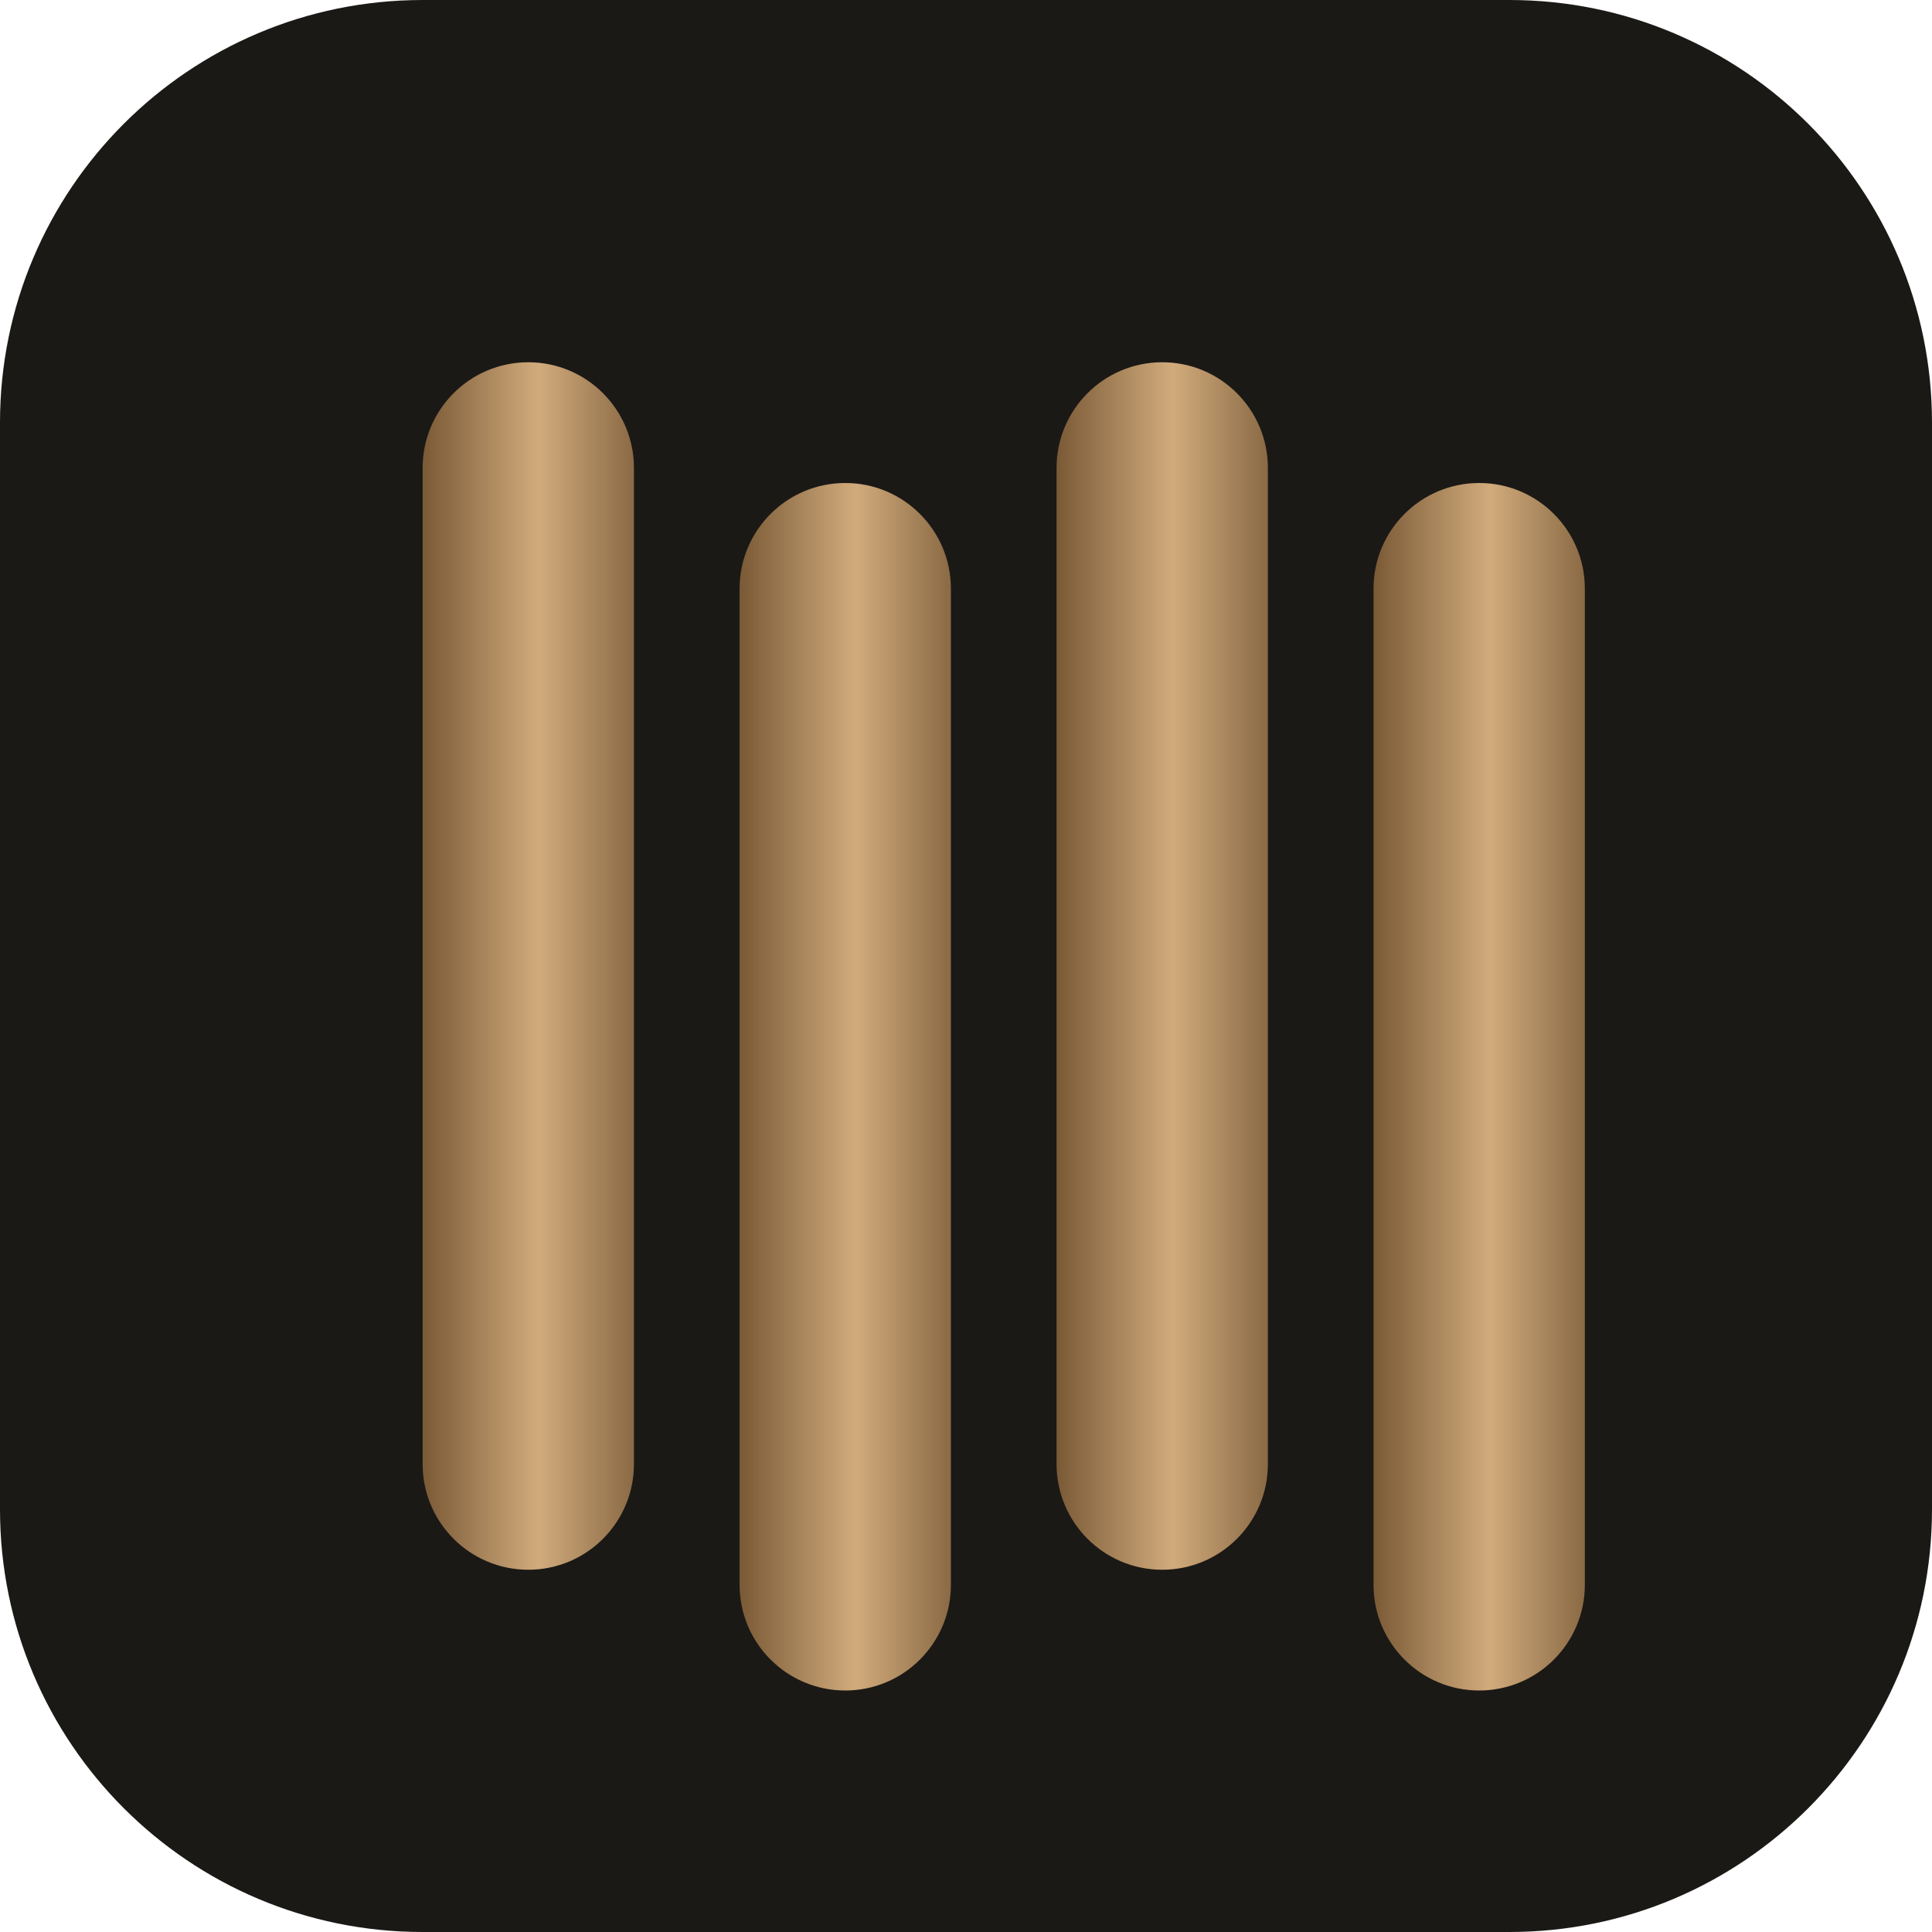
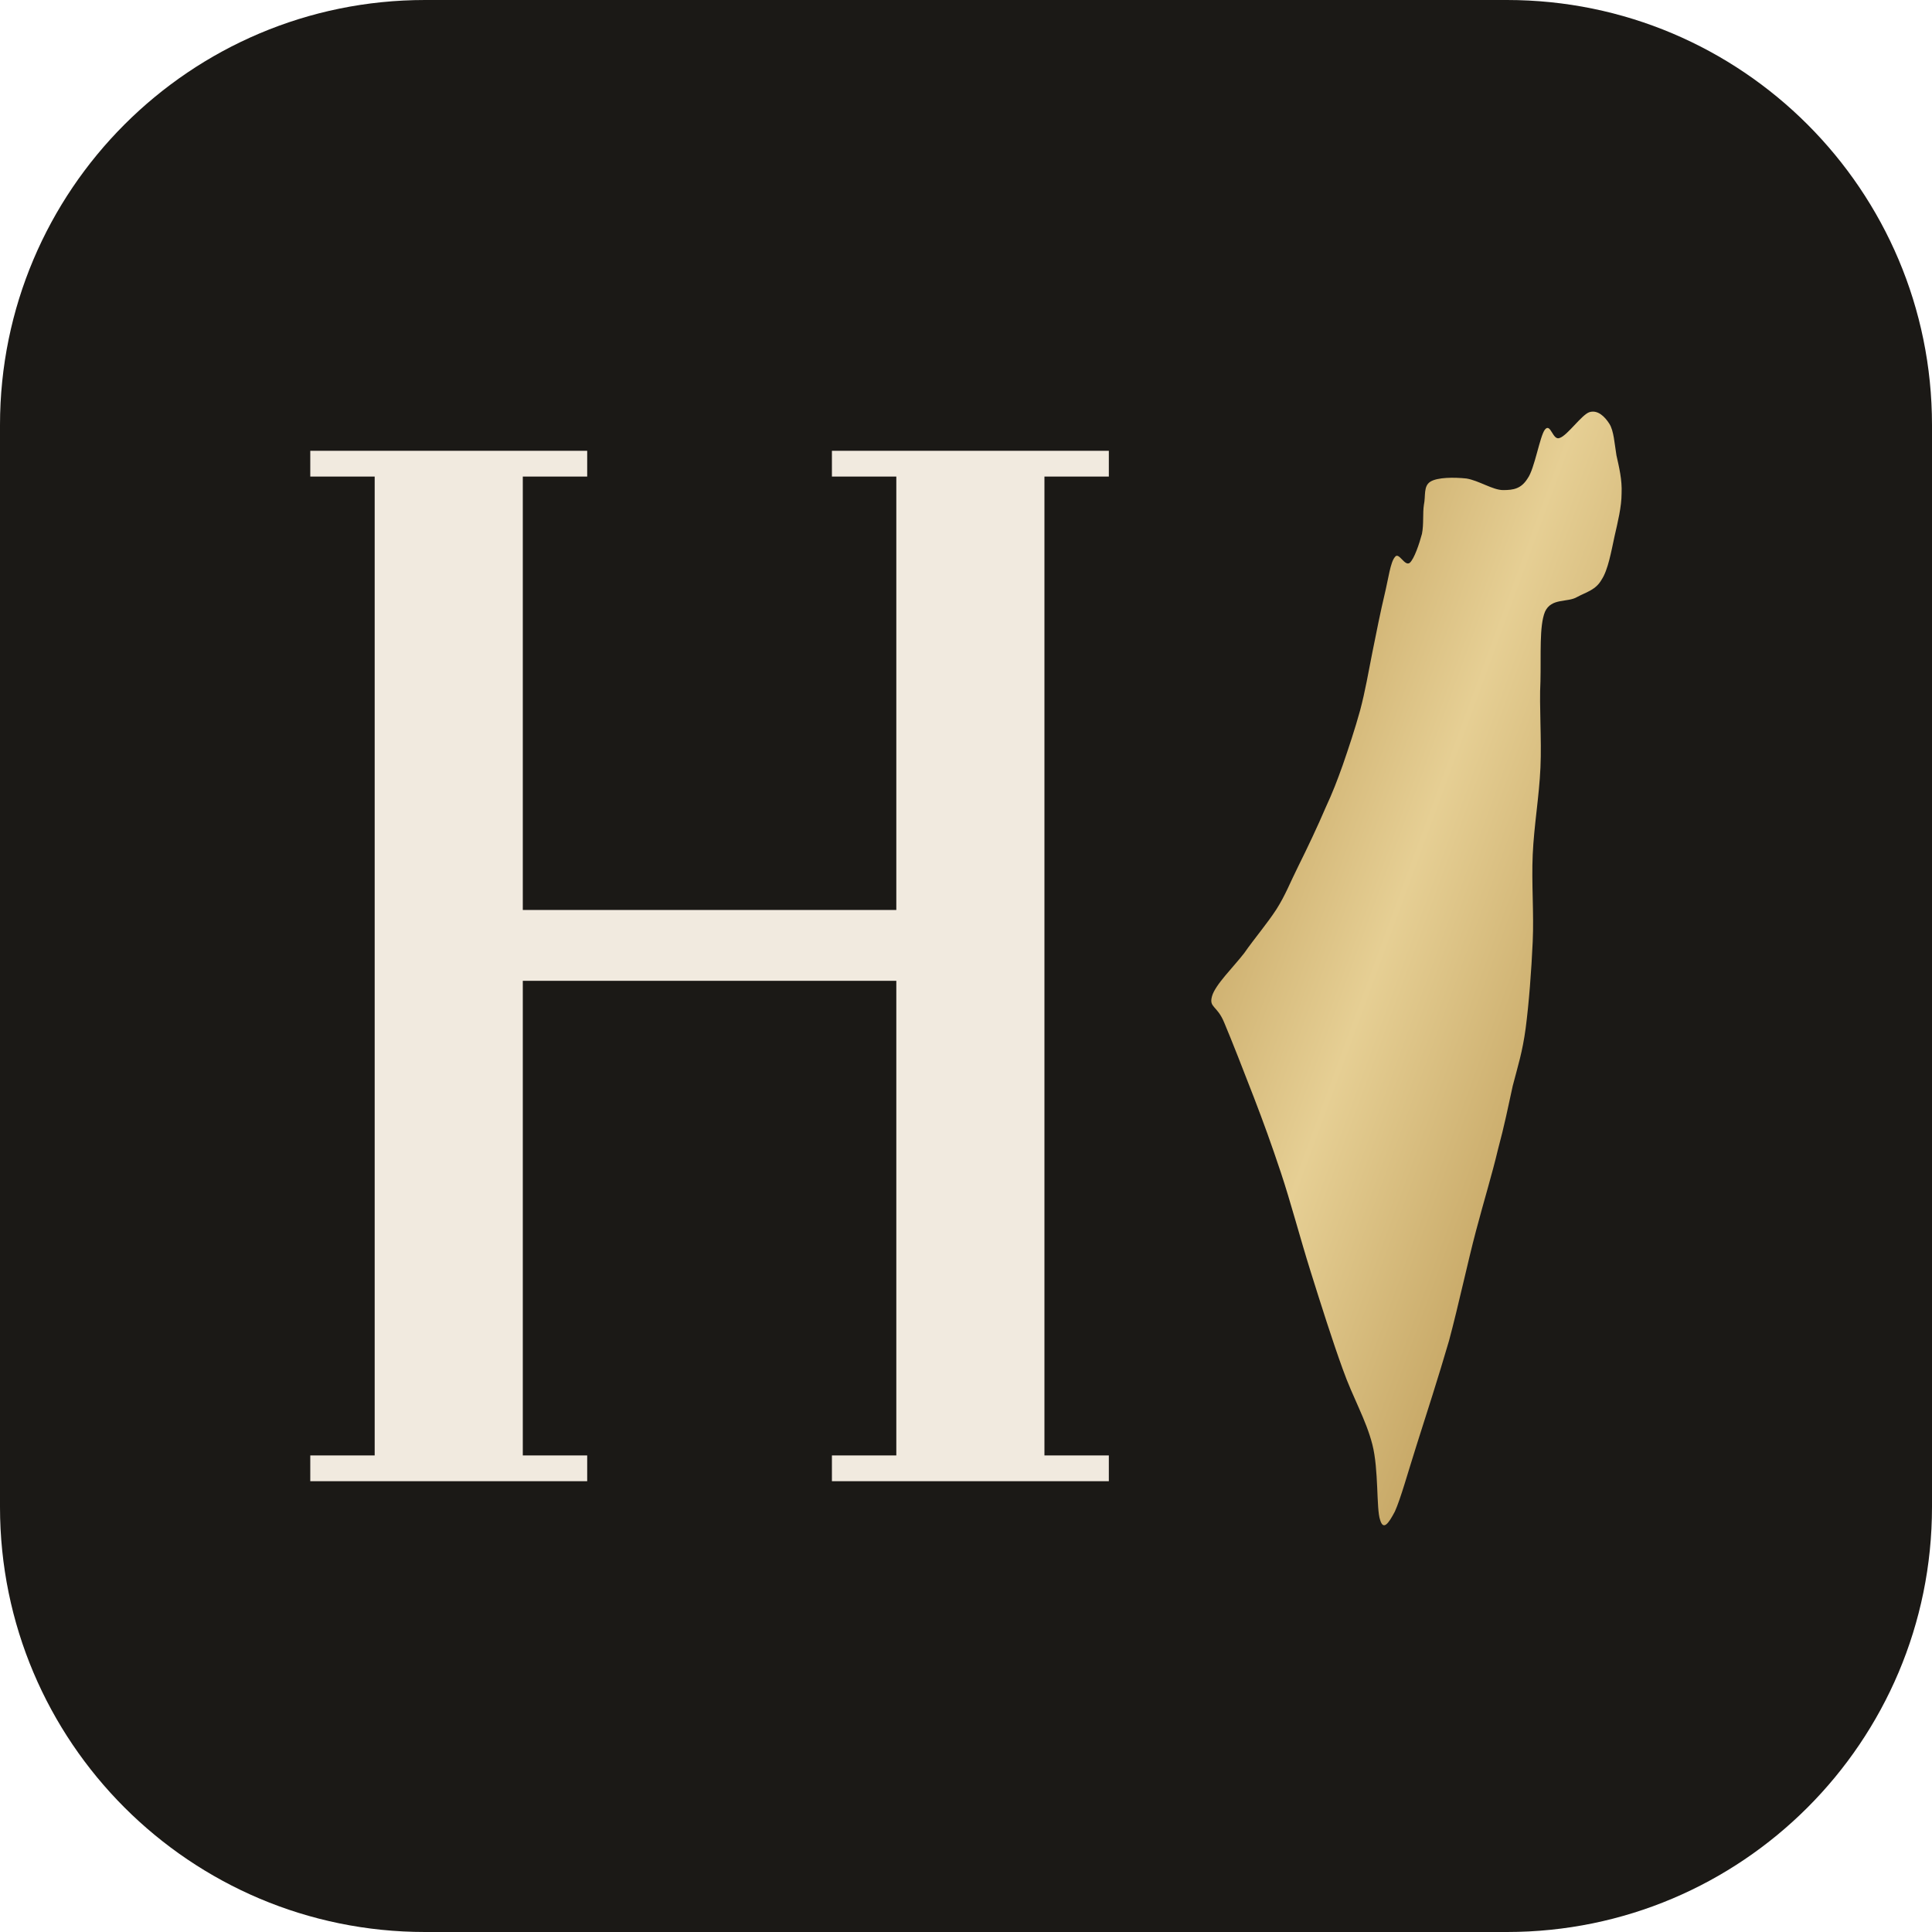
- <svg xmlns="http://www.w3.org/2000/svg" viewBox="0 0 64 64">
+ <svg xmlns="http://www.w3.org/2000/svg" viewBox="0 0 300 300">
  <defs>
-     <linearGradient id="b" x1="0" x2="1">
-       <stop offset="0" stop-color="#7a5a36" />
-       <stop offset=".55" stop-color="#d1ab7c" />
-       <stop offset="1" stop-color="#8a6a45" />
+     <linearGradient id="g" x1="0" y1="0" x2="1" y2="1">
+       <stop offset="0" stop-color="#B08A43" />
+       <stop offset=".45" stop-color="#E6CF94" />
+       <stop offset="1" stop-color="#A9823A" />
    </linearGradient>
  </defs>
-   <rect width="64" height="64" rx="14" fill="#1b1916" />
-   <g fill="url(#b)">
-     <rect x="14" y="12" width="7" height="40" rx="3.5" />
-     <rect x="24.5" y="16" width="7" height="40" rx="3.5" />
-     <rect x="35" y="12" width="7" height="40" rx="3.5" />
-     <rect x="45.5" y="16" width="7" height="40" rx="3.5" />
-   </g>
+   <rect width="300" height="300" rx="66" fill="#1B1916" />
+   <path fill="#F1EADF" d="M58.18,70.00h23.00v160.00h-23.00ZM48.18,70.00h43.00v4.00h-43.00ZM48.18,226.00h43.00v4.00h-43.00ZM139.18,70.00h23.00v160.00h-23.00ZM129.18,70.00h43.00v4.00h-43.00ZM129.18,226.00h43.00v4.00h-43.00ZM81.18,141.30h58.00v11.00h-58.00Z" />
+   <path fill="url(#g)" d="M222.1,74.8C223.2,74.1 225.8,74.1 227.7,74.3C229.6,74.6 231.8,76.1 233.4,76.1C235.0,76.1 236.2,75.9 237.2,74.3C238.3,72.8 239.1,67.7 239.9,66.7C240.8,65.6 241.1,68.5 242.2,68.0C243.4,67.6 245.6,64.4 246.8,64.0C248.1,63.6 249.2,64.7 249.9,65.8C250.6,66.9 250.7,68.9 251.0,70.7C251.4,72.5 251.9,74.5 251.8,76.6C251.8,78.7 251.2,81.1 250.7,83.3C250.2,85.6 249.7,88.5 248.7,90.0C247.8,91.6 246.4,91.9 244.9,92.7C243.4,93.6 240.9,92.8 239.9,95.0C239.0,97.2 239.3,101.7 239.2,105.8C239.0,109.8 239.4,114.7 239.2,119.2C239.0,123.7 238.2,128.2 238.0,132.7C237.8,137.2 238.2,141.7 238.0,146.2C237.8,150.7 237.4,155.9 236.9,159.7C236.4,163.4 235.7,165.5 234.9,168.6C234.2,171.8 233.6,174.8 232.6,178.5C231.7,182.3 230.5,186.2 229.2,191.1C227.9,196.0 226.5,202.6 225.0,208.2C223.4,213.7 221.4,219.9 220.0,224.3C218.6,228.7 217.5,232.7 216.6,234.7C215.6,236.6 214.8,237.7 214.3,236.0C213.7,234.3 214.1,228.2 213.1,224.3C212.1,220.4 210.1,217.1 208.5,212.6C206.9,208.2 205.1,202.5 203.5,197.4C201.9,192.3 200.4,186.6 198.9,182.1C197.4,177.6 196.2,174.3 194.7,170.4C193.2,166.5 191.2,161.4 190.1,158.8C189.0,156.1 187.7,156.5 188.2,154.7C188.7,152.9 191.5,150.2 193.2,148.0C194.8,145.7 196.7,143.5 198.2,141.2C199.6,139.0 200.3,137.1 201.6,134.5C202.9,131.9 204.7,128.1 205.8,125.5C207.0,122.9 207.6,121.3 208.5,118.8C209.4,116.2 210.4,113.2 211.2,110.3C212.0,107.3 212.5,104.3 213.1,101.3C213.7,98.3 214.4,94.8 215.0,92.3C215.6,89.8 215.9,87.3 216.6,86.5C217.2,85.6 218.1,88.0 218.9,87.4C219.6,86.8 220.4,84.4 220.8,82.9C221.1,81.4 220.9,79.7 221.1,78.4C221.4,77.0 221.0,75.5 222.1,74.8Z" />
</svg>
